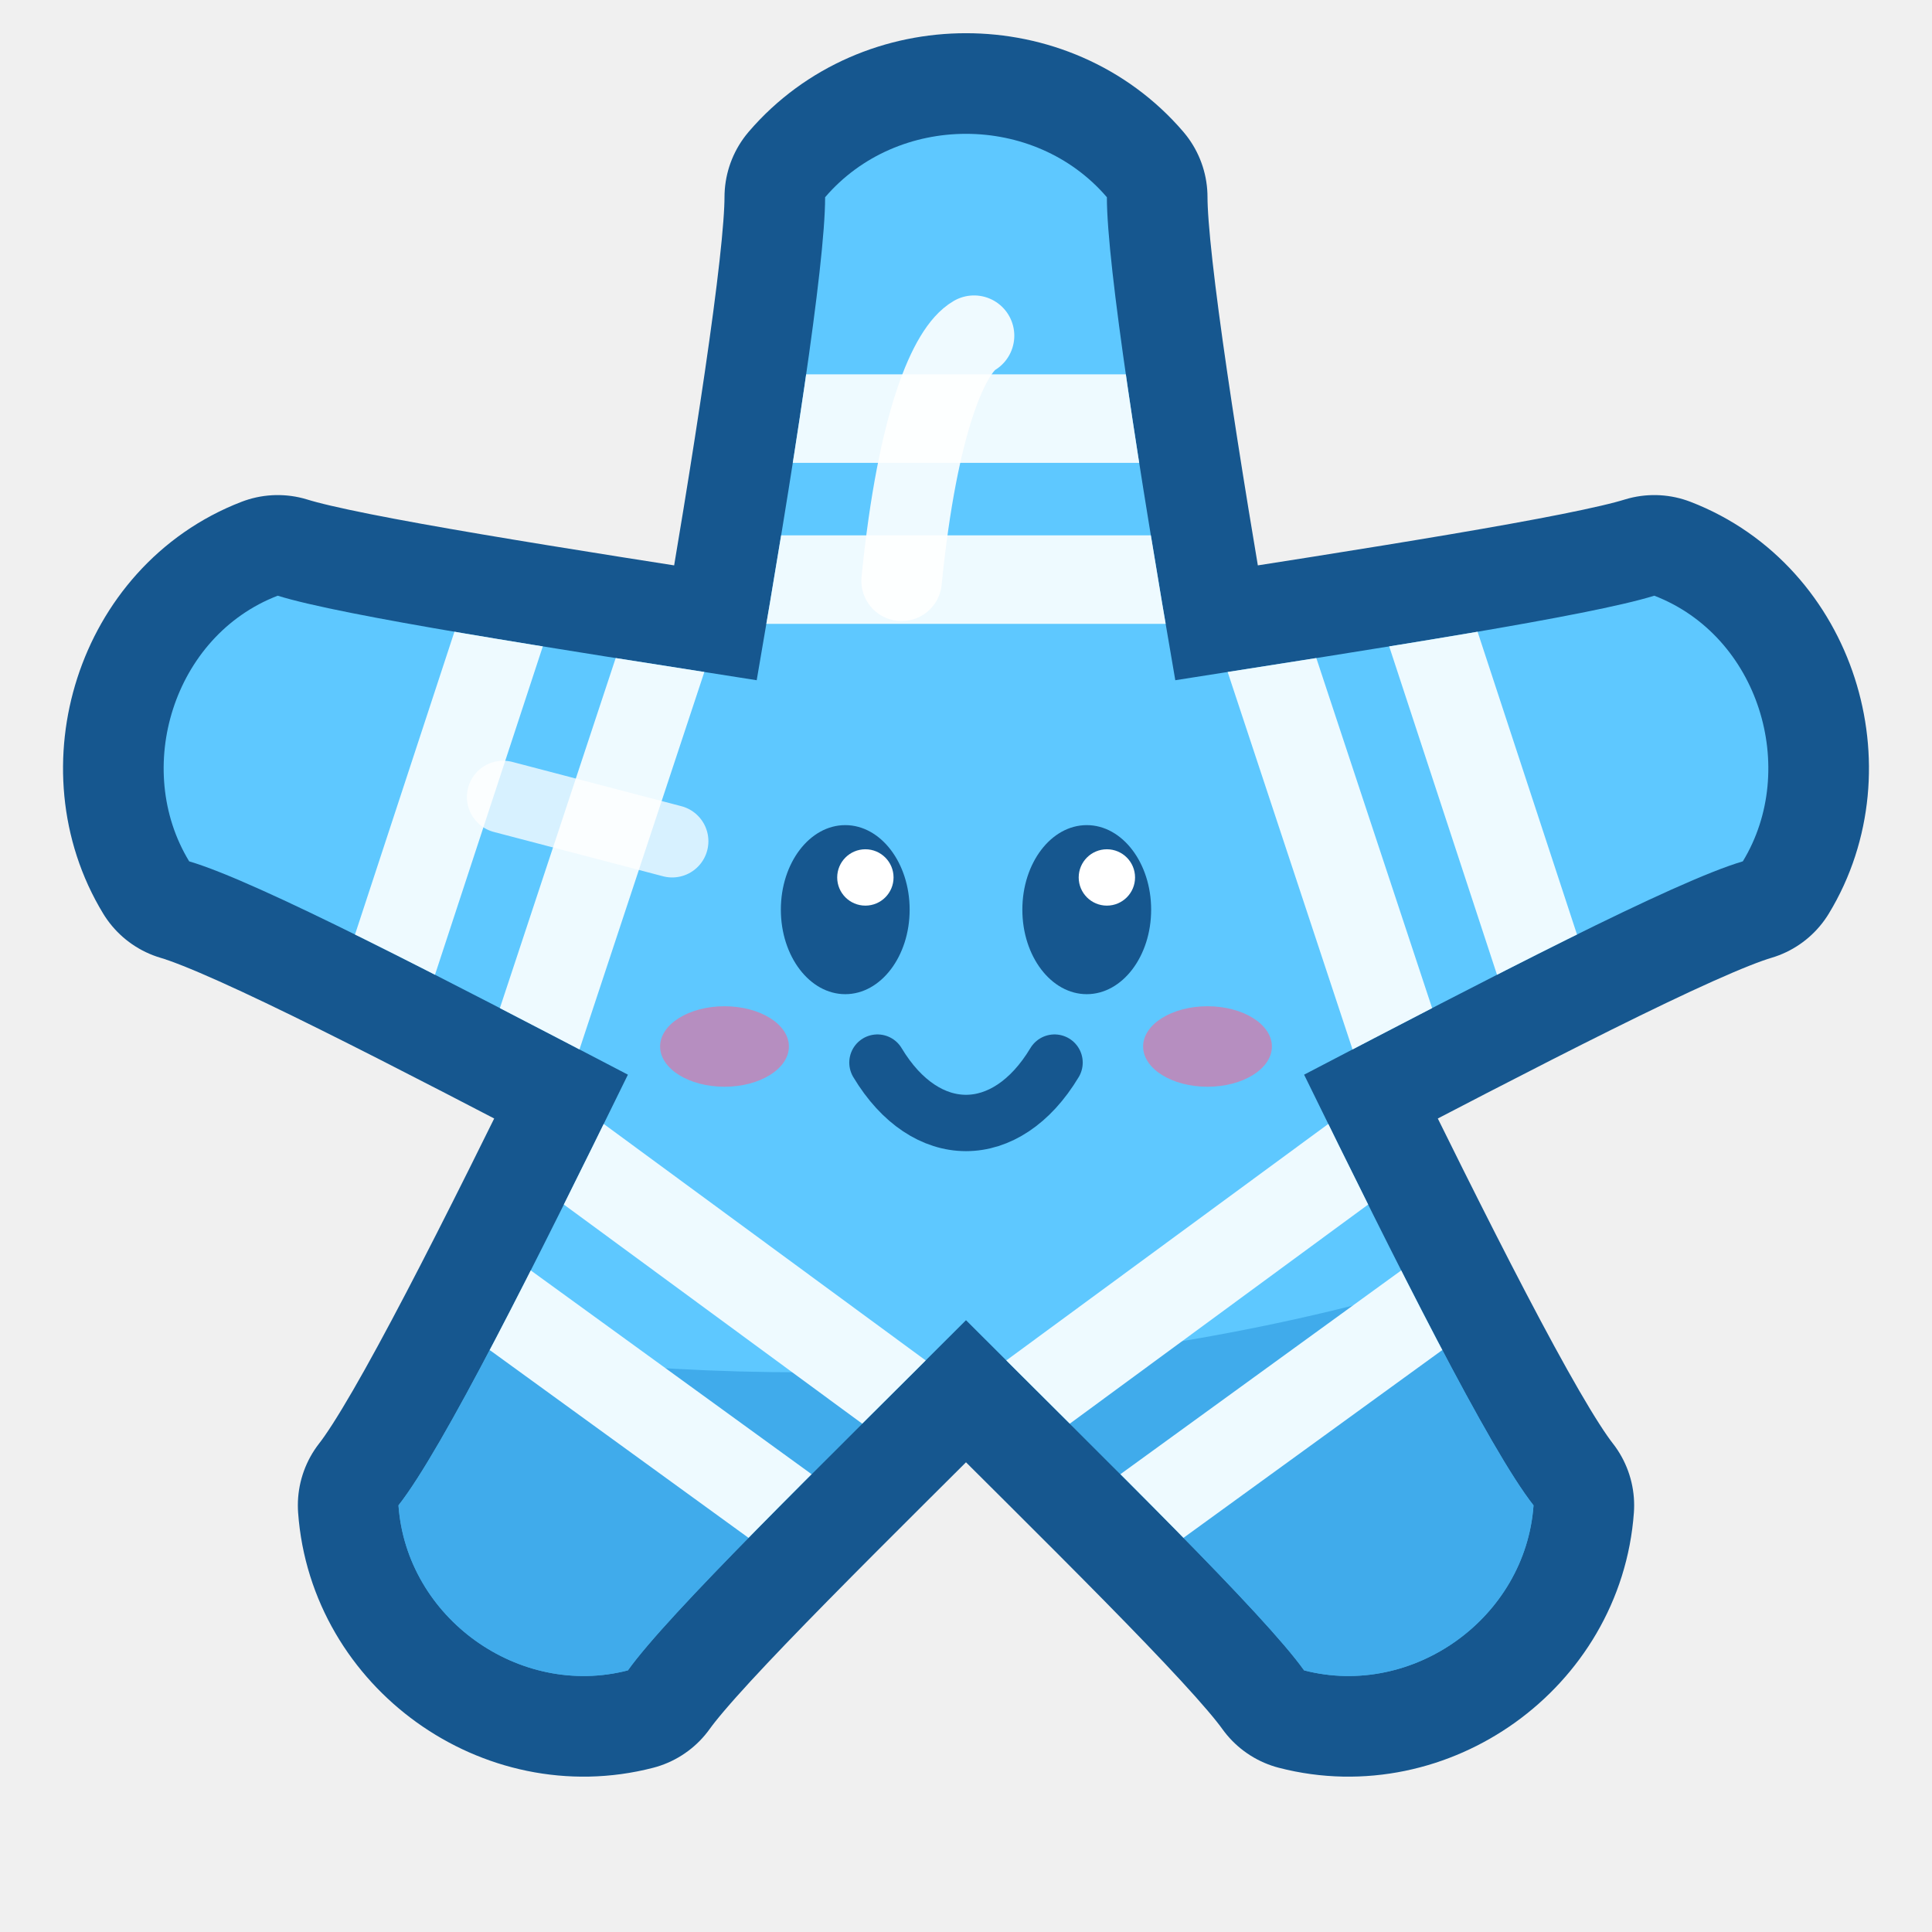
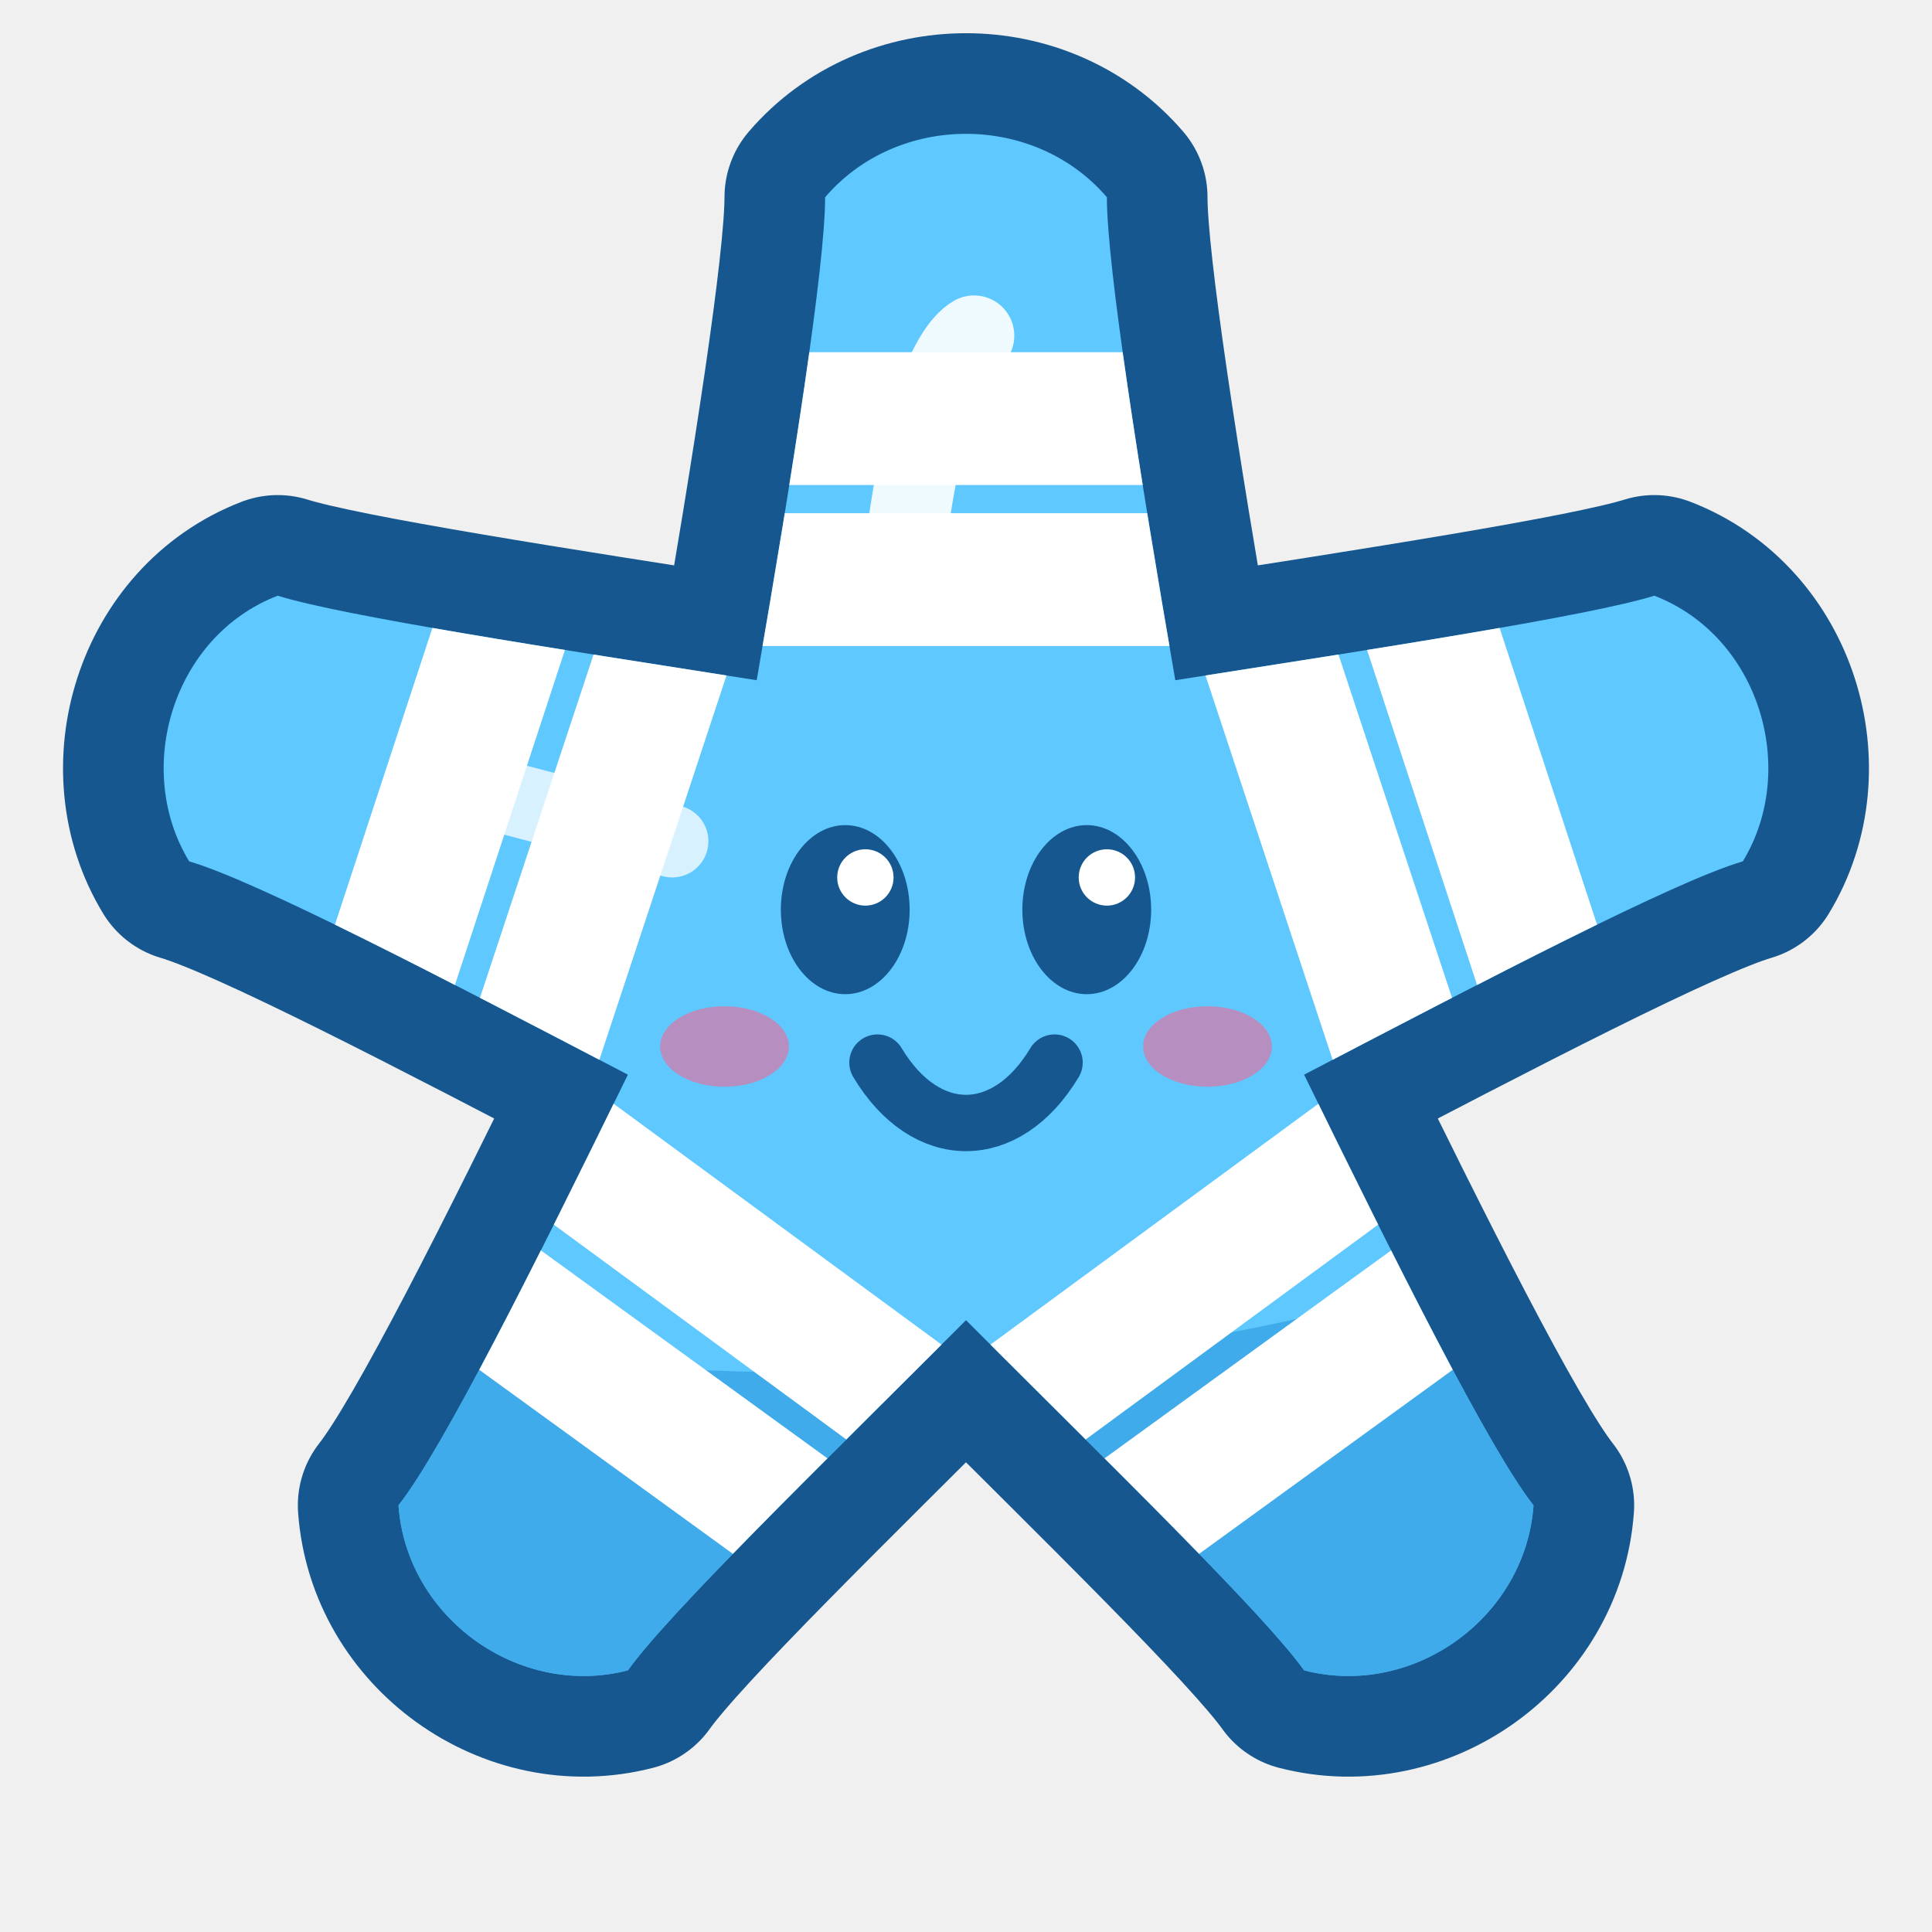
<svg xmlns="http://www.w3.org/2000/svg" width="48" height="48" viewBox="0 0 48 48">
  <defs>
    <clipPath id="s1">
      <path d="M29.2,16.9 C34.3,16.1 39.5,15.3 41.1,14.8 C43.7,15.8 44.7,19.1 43.3,21.4 C41.6,21.9 37,24.3 32.4,26.7 C34.7,31.4 37,36 38.1,37.4 C37.9,40.2 35.1,42.2 32.4,41.5 C31.4,40.1 27.7,36.5 24,32.8 C20.3,36.5 16.6,40.1 15.6,41.5 C12.9,42.2 10.1,40.2 9.9,37.4 C11,36 13.3,31.4 15.6,26.7 C11,24.3 6.4,21.9 4.7,21.4 C3.3,19.1 4.3,15.8 6.9,14.8 C8.5,15.3 13.7,16.1 18.8,16.9 C19.7,11.7 20.5,6.6 20.5,4.9 C22.3,2.8 25.7,2.8 27.5,4.9 C27.5,6.6 28.3,11.7 29.2,16.9 Z" />
    </clipPath>
  </defs>
  <path d="M29.2,16.9 C34.3,16.1 39.5,15.3 41.1,14.8 C43.7,15.8 44.7,19.1 43.3,21.4 C41.6,21.9 37,24.3 32.4,26.7 C34.7,31.4 37,36 38.1,37.4 C37.9,40.2 35.1,42.2 32.4,41.5 C31.4,40.1 27.7,36.5 24,32.8 C20.3,36.5 16.6,40.1 15.6,41.5 C12.9,42.2 10.1,40.2 9.9,37.4 C11,36 13.3,31.4 15.6,26.7 C11,24.3 6.4,21.9 4.7,21.4 C3.3,19.1 4.3,15.8 6.9,14.8 C8.5,15.3 13.7,16.1 18.8,16.9 C19.7,11.7 20.5,6.6 20.5,4.9 C22.3,2.8 25.7,2.8 27.5,4.9 C27.5,6.6 28.3,11.7 29.2,16.9 Z" fill="#16578f" stroke="#16578f" stroke-width="5" stroke-linejoin="round" stroke-linecap="round" />
  <path d="M29.2,16.9 C34.3,16.1 39.5,15.3 41.1,14.8 C43.7,15.8 44.7,19.1 43.3,21.4 C41.6,21.9 37,24.3 32.4,26.7 C34.7,31.4 37,36 38.1,37.4 C37.9,40.2 35.1,42.2 32.4,41.5 C31.4,40.1 27.7,36.5 24,32.8 C20.3,36.5 16.6,40.1 15.6,41.5 C12.9,42.2 10.1,40.2 9.9,37.4 C11,36 13.3,31.4 15.6,26.7 C11,24.3 6.4,21.9 4.7,21.4 C3.3,19.1 4.3,15.8 6.9,14.8 C8.5,15.3 13.7,16.1 18.8,16.9 C19.7,11.7 20.5,6.6 20.5,4.9 C22.3,2.8 25.7,2.8 27.5,4.9 C27.5,6.6 28.3,11.7 29.2,16.9 Z" fill="#5ec8ff" />
  <g clip-path="url(#s1)">
    <path d="M0,30 C12,36 34,36 48,26 L48,48 L0,48 Z" fill="#35a2e4" opacity="0.75" />
-     <path d="M17,14.4 L31,14.4" stroke="#eefaff" stroke-width="2.2" stroke-linejoin="round" stroke-linecap="round" />
-     <path d="M17,10.4 L31,10.4" stroke="#eefaff" stroke-width="2.2" stroke-linejoin="round" stroke-linecap="round" />
-     <path d="M30.9,14.4 L35.3,27.7" stroke="#eefaff" stroke-width="2.2" stroke-linejoin="round" stroke-linecap="round" />
-     <path d="M34.7,13.1 L39.1,26.5" stroke="#eefaff" stroke-width="2.2" stroke-linejoin="round" stroke-linecap="round" />
-     <path d="M35.3,27.6 L24,35.9" stroke="#eefaff" stroke-width="2.2" stroke-linejoin="round" stroke-linecap="round" />
-     <path d="M37.6,30.9 L26.3,39.1" stroke="#eefaff" stroke-width="2.2" stroke-linejoin="round" stroke-linecap="round" />
-     <path d="M24,35.9 L12.7,27.6" stroke="#eefaff" stroke-width="2.2" stroke-linejoin="round" stroke-linecap="round" />
-     <path d="M21.7,39.1 L10.4,30.9" stroke="#eefaff" stroke-width="2.2" stroke-linejoin="round" stroke-linecap="round" />
-     <path d="M12.7,27.7 L17.1,14.4" stroke="#eefaff" stroke-width="2.2" stroke-linejoin="round" stroke-linecap="round" />
-     <path d="M8.9,26.5 L13.3,13.1" stroke="#eefaff" stroke-width="2.2" stroke-linejoin="round" stroke-linecap="round" />
+     <path d="M17,14.4 L31,14.4" stroke="#ffffff" stroke-width="3.3" stroke-linejoin="round" stroke-linecap="round" />
+     <path d="M17,10.4 L31,10.4" stroke="#ffffff" stroke-width="3.3" stroke-linejoin="round" stroke-linecap="round" />
+     <path d="M30.9,14.4 L35.3,27.7" stroke="#ffffff" stroke-width="3.3" stroke-linejoin="round" stroke-linecap="round" />
+     <path d="M34.7,13.1 L39.1,26.5" stroke="#ffffff" stroke-width="3.3" stroke-linejoin="round" stroke-linecap="round" />
+     <path d="M35.3,27.6 L24,35.9" stroke="#ffffff" stroke-width="3.3" stroke-linejoin="round" stroke-linecap="round" />
+     <path d="M37.6,30.9 L26.3,39.1" stroke="#ffffff" stroke-width="3.3" stroke-linejoin="round" stroke-linecap="round" />
+     <path d="M24,35.9 L12.7,27.6" stroke="#ffffff" stroke-width="3.3" stroke-linejoin="round" stroke-linecap="round" />
+     <path d="M21.7,39.1 L10.4,30.9" stroke="#ffffff" stroke-width="3.3" stroke-linejoin="round" stroke-linecap="round" />
+     <path d="M12.7,27.7 L17.1,14.4" stroke="#ffffff" stroke-width="3.3" stroke-linejoin="round" stroke-linecap="round" />
+     <path d="M8.9,26.5 L13.3,13.1" stroke="#ffffff" stroke-width="3.3" stroke-linejoin="round" stroke-linecap="round" />
  </g>
  <path d="M22.4,14.43 C22.8,10.428 23.6,8.688 24.2,8.34" fill="none" stroke="#fff" stroke-width="2" opacity=".9" stroke-linejoin="round" stroke-linecap="round" />
  <path d="M12.5,19.8 L16.7,20.9" stroke="#fff" stroke-width="1.8" opacity=".75" stroke-linejoin="round" stroke-linecap="round" />
  <ellipse cx="21" cy="22.6" rx="1.6" ry="2.1" fill="#16578f" />
  <circle cx="21.5" cy="21.8" r=".7" fill="#fff" />
  <ellipse cx="27" cy="22.6" rx="1.6" ry="2.1" fill="#16578f" />
  <circle cx="27.5" cy="21.8" r=".7" fill="#fff" />
  <path d="M21.8,26.4 C23,28.4 25,28.4 26.2,26.4" fill="none" stroke="#16578f" stroke-width="1.4" stroke-linejoin="round" stroke-linecap="round" />
  <ellipse cx="18" cy="26" rx="1.6" ry="1" fill="#ff5f8c" opacity=".55" />
  <ellipse cx="30" cy="26" rx="1.6" ry="1" fill="#ff5f8c" opacity=".55" />
</svg>
